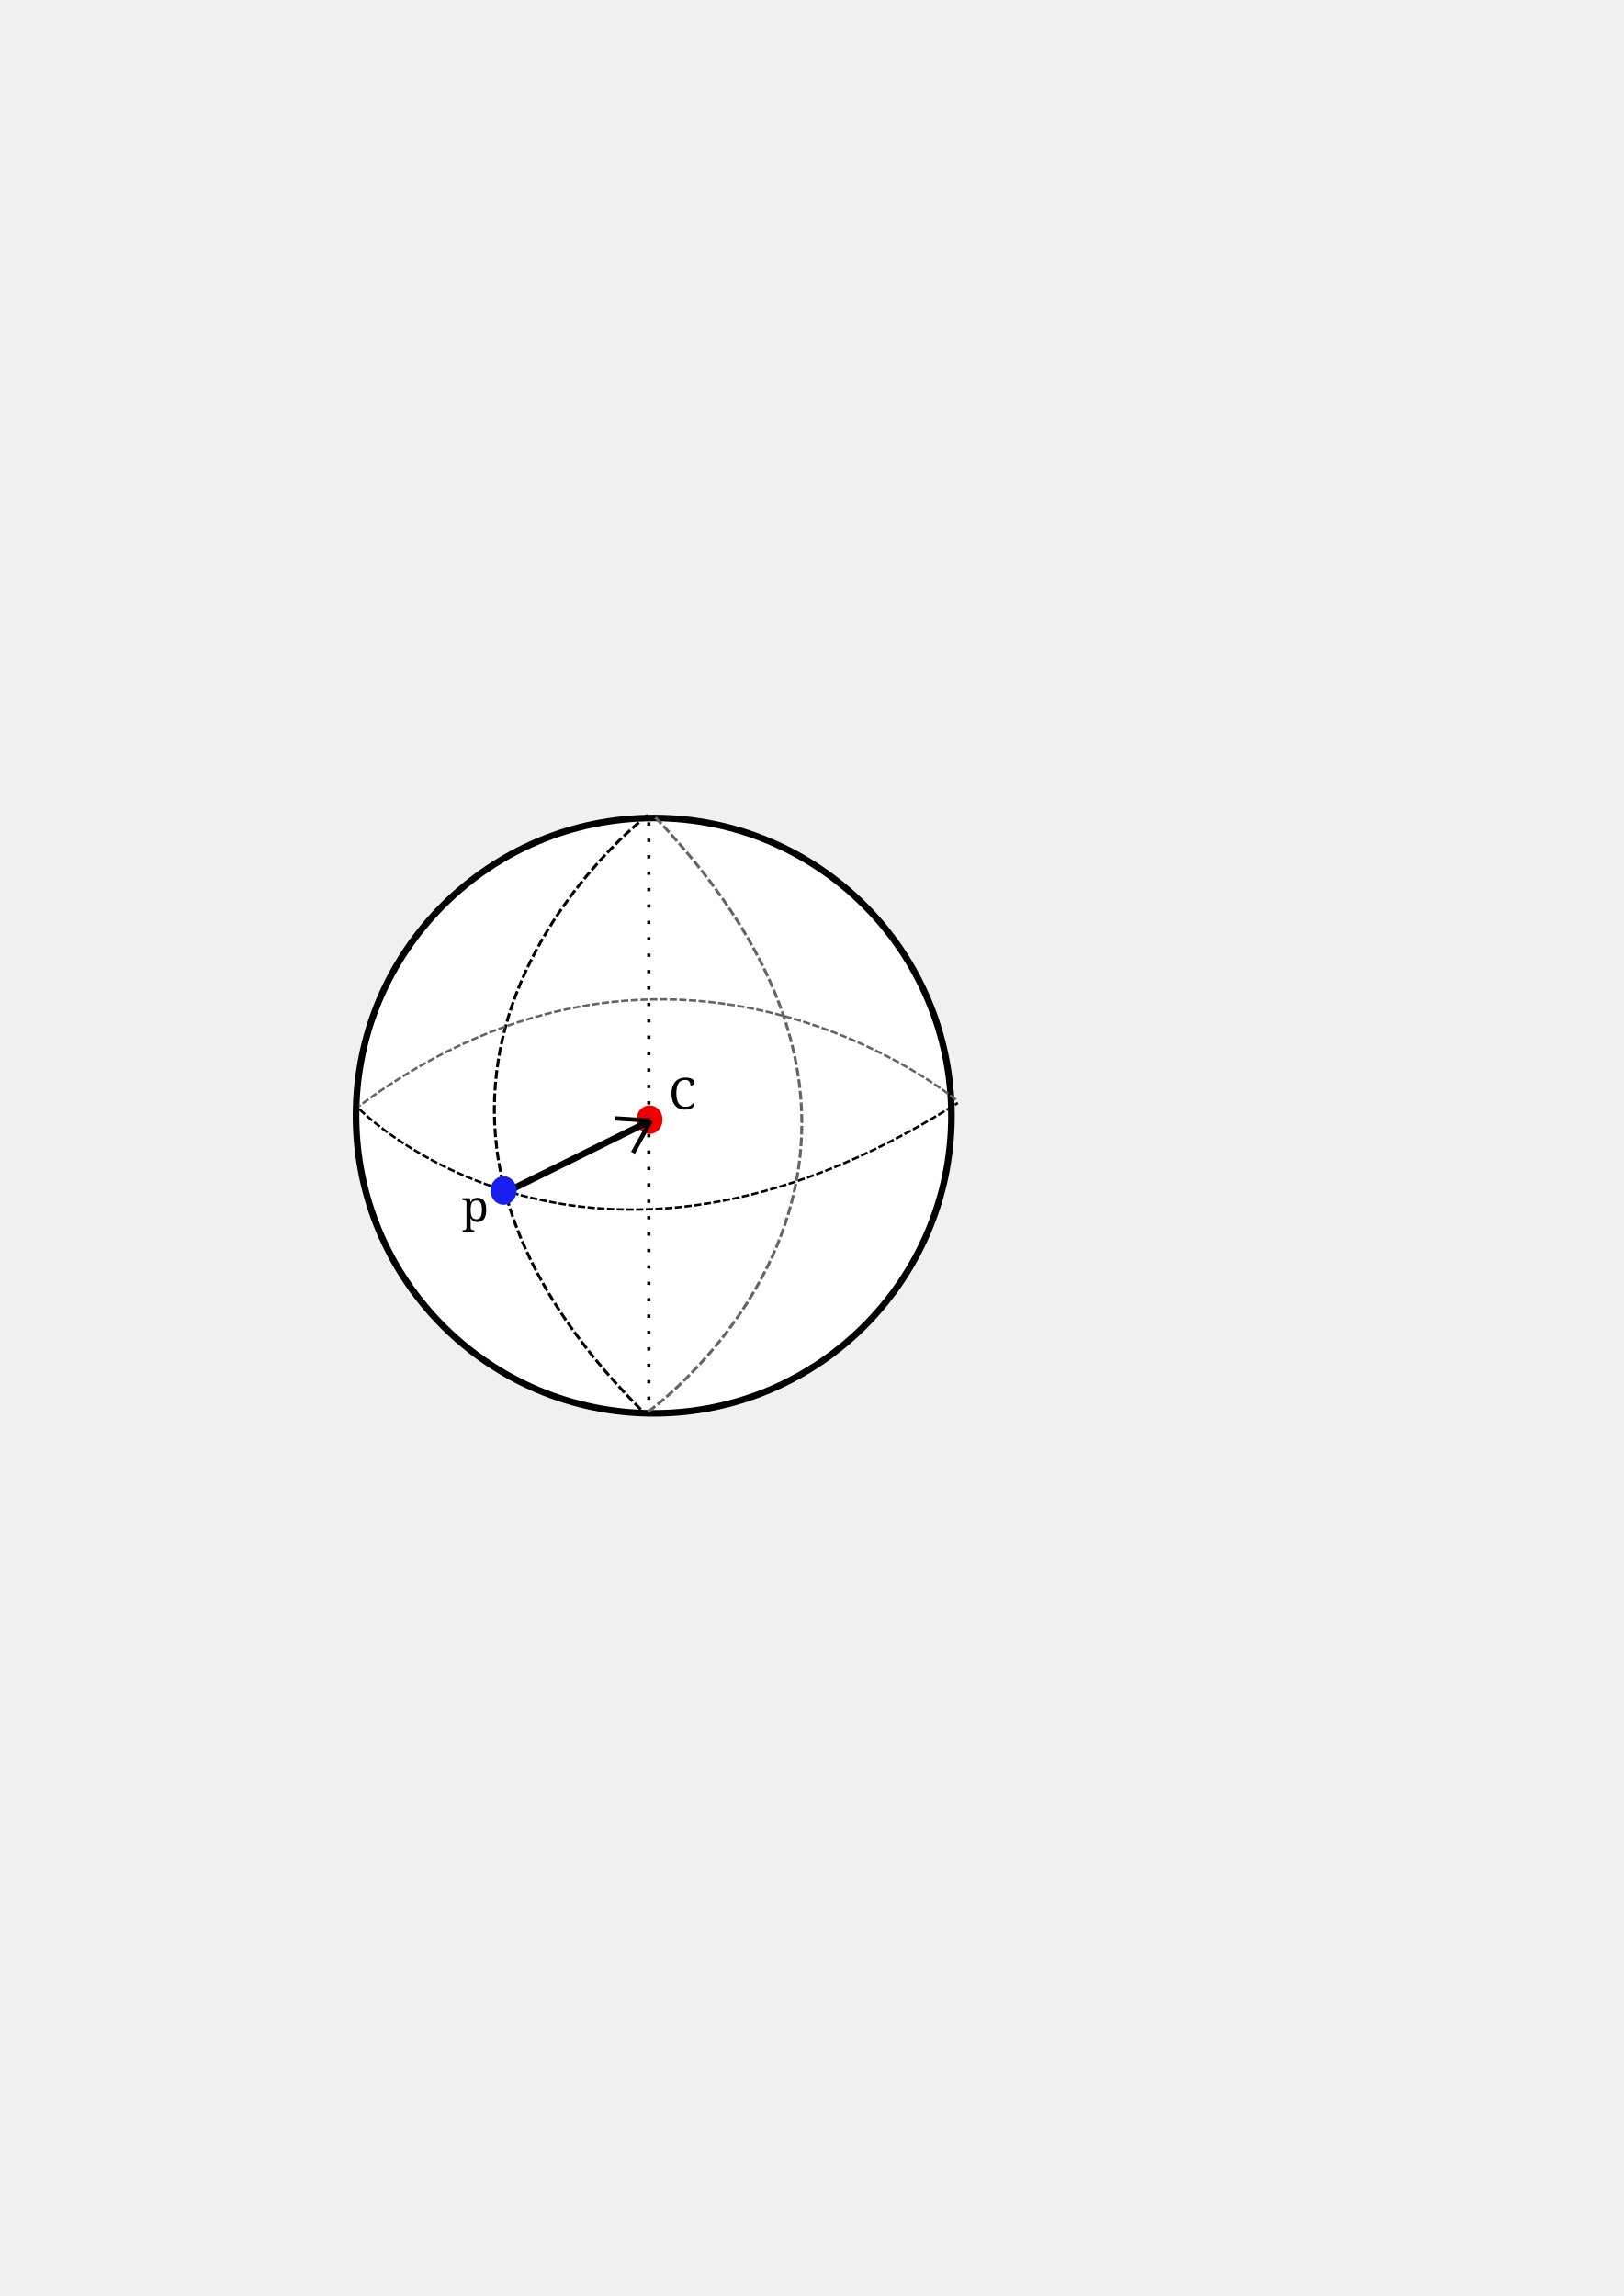
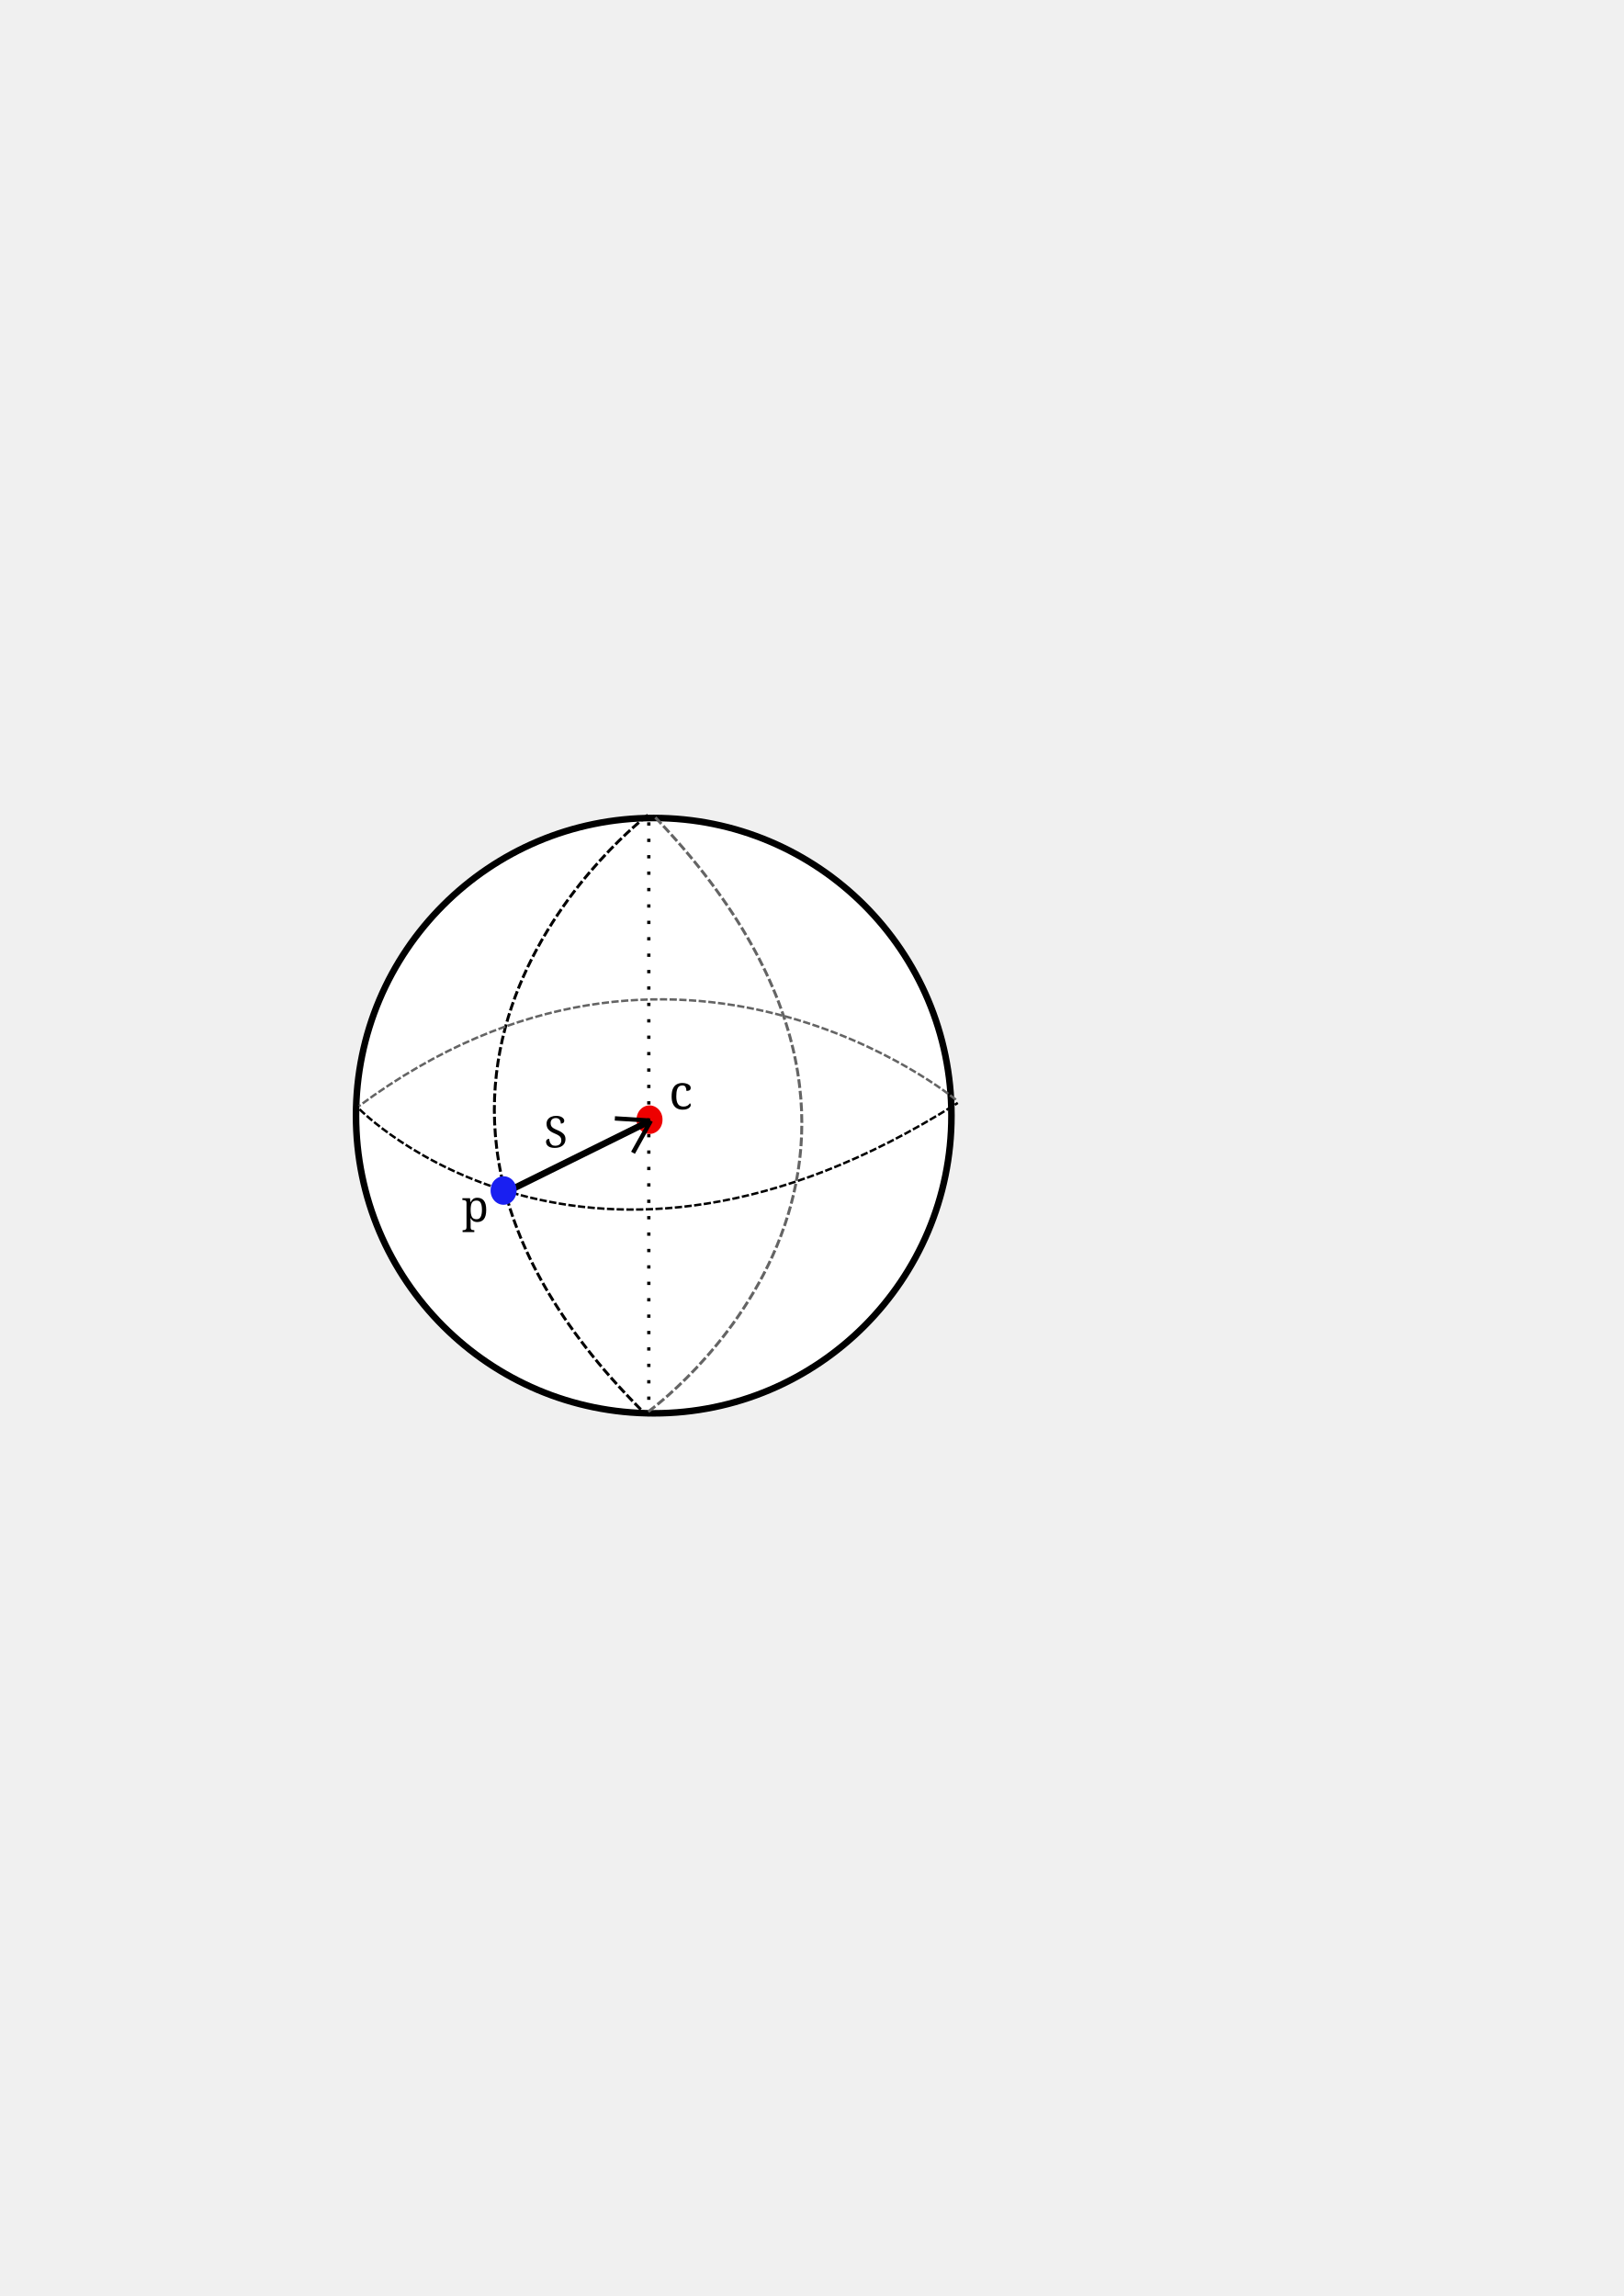
<svg xmlns="http://www.w3.org/2000/svg" width="744.094" height="1052.362" id="svg2" version="1.1">
  <defs id="defs4" />
  <g id="layer1">
    <path style="fill:#ffffff;stroke:#000000;stroke-width:2;stroke-linejoin:miter;stroke-miterlimit:4;stroke-opacity:1;stroke-dasharray:none;stroke-dashoffset:0" id="path2985" d="m 323.571,424.505 a 90.714,90.714 0 1 1 -181.429,0 90.714,90.714 0 1 1 181.429,0 z" transform="matrix(1.503981,0,0,1.503981,-50.62818,-127.0924)" />
    <path style="fill:none;stroke:#000000;stroke-width:1.337;stroke-linecap:butt;stroke-linejoin:miter;stroke-miterlimit:4;stroke-opacity:1;stroke-dasharray:4.011, 1.337;stroke-dashoffset:0" d="m 296.918,373.567 c 0,0 -156.164,118.492 -3.23,272.499" id="path3769" />
    <path style="fill:none;stroke:#000000;stroke-width:1.112;stroke-linecap:butt;stroke-linejoin:miter;stroke-miterlimit:4;stroke-opacity:1;stroke-dasharray:3.337, 1.112;stroke-dashoffset:0" d="m 164.782,508.422 c 0,0 103.275,105.375 274.148,-2.904" id="path3769-6" />
    <path style="fill:none;stroke:#000000;stroke-width:1.504;stroke-linecap:butt;stroke-linejoin:miter;stroke-miterlimit:4;stroke-opacity:1;stroke-dasharray:1.504, 6.016;stroke-dashoffset:0" d="m 297.331,376.898 0,274.984" id="path3807" />
    <path style="fill:#ee0000;fill-opacity:1;stroke:none" id="path3755" d="m 257.143,465.576 a 4.286,4.643 0 1 1 -8.571,0 4.286,4.643 0 1 1 8.571,0 z" transform="matrix(1.38829,0,0,1.38829,-53.37693,-133.1572)" />
    <path style="fill:none;stroke:#646464;stroke-width:1.112;stroke-linecap:butt;stroke-linejoin:miter;stroke-miterlimit:4;stroke-opacity:1;stroke-dasharray:3.337, 1.112;stroke-dashoffset:0" d="m 438.042,504.026 c 0,0 -127.142,-105.375 -273.491,2.904" id="path3769-6-7" />
    <path style="fill:none;stroke:#646464;stroke-width:1.337;stroke-linecap:butt;stroke-linejoin:miter;stroke-miterlimit:4;stroke-opacity:1;stroke-dasharray:4.011, 1.337;stroke-dashoffset:0" d="m 297.087,647.022 c 0,0 156.164,-112.019 3.23,-272.365" id="path3769-5" />
    <path style="fill:none;stroke:#000000;stroke-width:3;stroke-linecap:butt;stroke-linejoin:miter;stroke-opacity:1;stroke-miterlimit:4;stroke-dasharray:none" d="m 231.429,546.648 66.429,-32.857" id="path3882" />
    <path style="fill:#191ff1;fill-opacity:1;stroke:none" id="path3755-3" d="m 257.143,465.576 a 4.286,4.643 0 1 1 -8.571,0 4.286,4.643 0 1 1 8.571,0 z" transform="matrix(1.38829,0,0,1.38829,-120.2637,-100.6859)" />
    <path style="fill:none;stroke:#000000;stroke-width:2;stroke-linecap:butt;stroke-linejoin:miter;stroke-miterlimit:4;stroke-opacity:1;stroke-dasharray:none" d="m 297.939,513.624 -16.162,-1.01" id="path3884" />
    <path style="fill:none;stroke:#000000;stroke-width:2;stroke-linecap:butt;stroke-linejoin:miter;stroke-miterlimit:4;stroke-opacity:1;stroke-dasharray:none" d="m 298.259,513.701 -8.165,14.667" id="path3886" />
    <text xml:space="preserve" style="font-size:20px;font-style:normal;font-variant:normal;font-weight:normal;font-stretch:normal;line-height:125%;letter-spacing:0px;word-spacing:0px;fill:#000000;fill-opacity:1;stroke:none;font-family:Serif;-inkscape-font-specification:Serif" x="306.581" y="508.395" id="text3888">
-       <tspan id="tspan3890" x="306.581" y="508.395">C</tspan>
+       <tspan id="tspan3890" x="306.581" y="508.395" style="font-size:22px">c</tspan>
    </text>
    <text xml:space="preserve" style="font-size:20px;font-style:normal;font-variant:normal;font-weight:normal;font-stretch:normal;line-height:125%;letter-spacing:0px;word-spacing:0px;fill:#000000;fill-opacity:1;stroke:none;font-family:Serif;-inkscape-font-specification:Serif" x="211.627" y="559.913" id="text3892">
      <tspan id="tspan3894" x="211.627" y="559.913">p</tspan>
    </text>
+     <text xml:space="preserve" style="font-size:20px;font-style:normal;font-variant:normal;font-weight:normal;font-stretch:normal;line-height:125%;letter-spacing:0px;word-spacing:0px;fill:#000000;fill-opacity:1;stroke:none;font-family:Serif;-inkscape-font-specification:Serif" x="249.286" y="525.934" id="text3927">
+       <tspan id="tspan3929" x="249.286" y="525.934">S</tspan>
+     </text>
  </g>
</svg>
